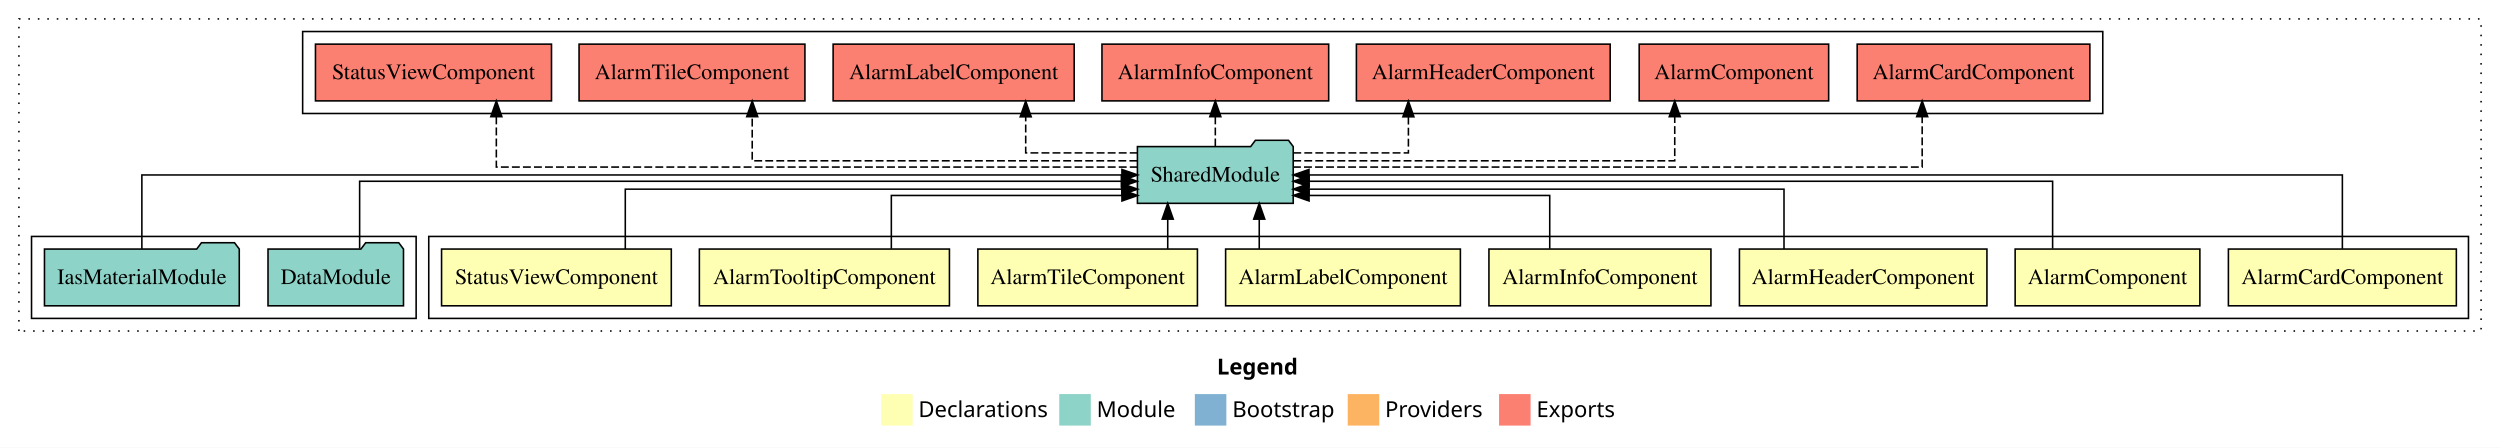
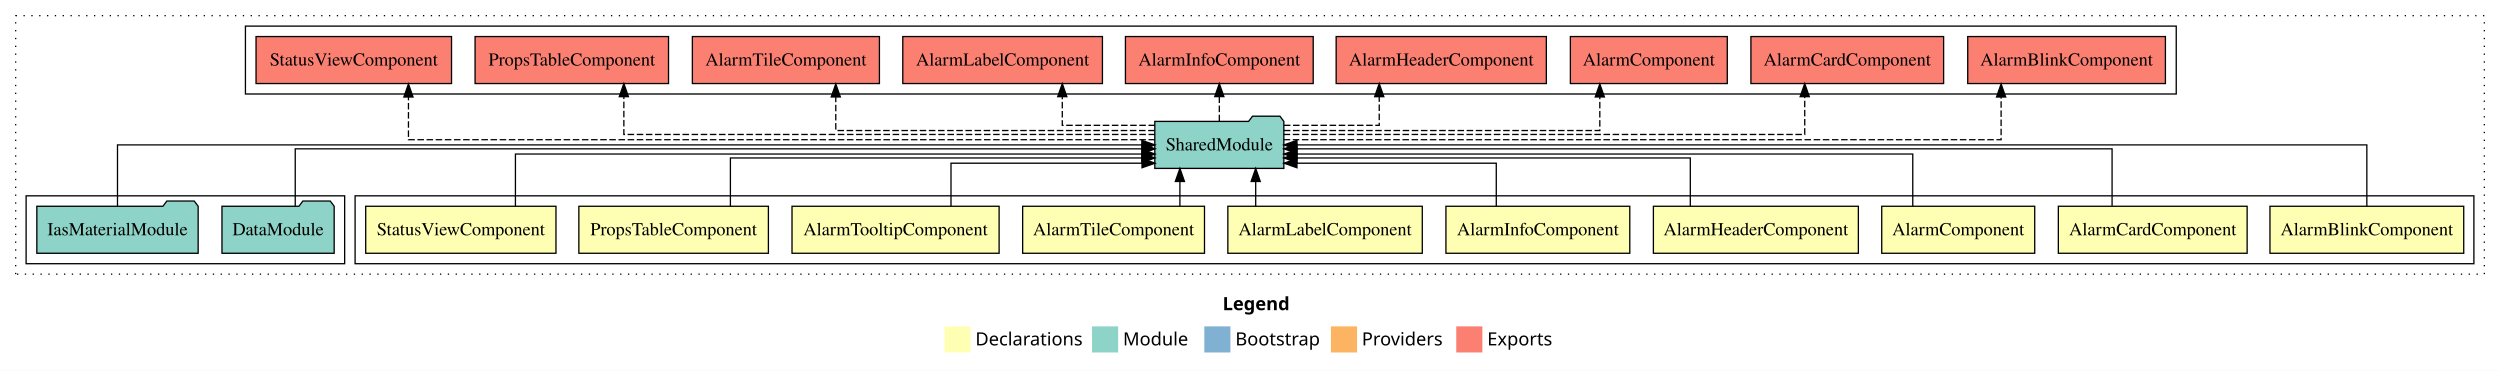
- <svg xmlns="http://www.w3.org/2000/svg" width="1586pt" height="284pt" viewBox="0.00 0.00 1586.00 284.00">
+ <svg xmlns="http://www.w3.org/2000/svg" width="1915pt" height="284pt" viewBox="0.00 0.00 1915.00 284.00">
  <g id="graph0" class="graph" transform="scale(1 1) rotate(0) translate(4 280)">
-     <polygon fill="#ffffff" stroke="transparent" points="-4,4 -4,-280 1582,-280 1582,4 -4,4" />
-     <text text-anchor="start" x="768.009" y="-42.4" font-family="sans-serif" font-weight="bold" font-size="14.00" fill="#000000">Legend</text>
-     <polygon fill="#ffffb3" stroke="transparent" points="555,-10 555,-30 575,-30 575,-10 555,-10" />
-     <text text-anchor="start" x="578.629" y="-15.4" font-family="sans-serif" font-size="14.00" fill="#000000">  Declarations</text>
-     <polygon fill="#8dd3c7" stroke="transparent" points="668,-10 668,-30 688,-30 688,-10 668,-10" />
-     <text text-anchor="start" x="691.725" y="-15.4" font-family="sans-serif" font-size="14.00" fill="#000000">  Module</text>
-     <polygon fill="#80b1d3" stroke="transparent" points="754,-10 754,-30 774,-30 774,-10 754,-10" />
-     <text text-anchor="start" x="777.781" y="-15.4" font-family="sans-serif" font-size="14.00" fill="#000000">  Bootstrap</text>
-     <polygon fill="#fdb462" stroke="transparent" points="851,-10 851,-30 871,-30 871,-10 851,-10" />
-     <text text-anchor="start" x="874.673" y="-15.4" font-family="sans-serif" font-size="14.00" fill="#000000">  Providers</text>
-     <polygon fill="#fb8072" stroke="transparent" points="947,-10 947,-30 967,-30 967,-10 947,-10" />
-     <text text-anchor="start" x="970.726" y="-15.4" font-family="sans-serif" font-size="14.00" fill="#000000">  Exports</text>
+     <polygon fill="#ffffff" stroke="transparent" points="-4,4 -4,-280 1911,-280 1911,4 -4,4" />
+     <text text-anchor="start" x="932.509" y="-42.4" font-family="sans-serif" font-weight="bold" font-size="14.00" fill="#000000">Legend</text>
+     <polygon fill="#ffffb3" stroke="transparent" points="719.5,-10 719.5,-30 739.5,-30 739.5,-10 719.5,-10" />
+     <text text-anchor="start" x="743.129" y="-15.4" font-family="sans-serif" font-size="14.00" fill="#000000">  Declarations</text>
+     <polygon fill="#8dd3c7" stroke="transparent" points="832.5,-10 832.5,-30 852.5,-30 852.5,-10 832.5,-10" />
+     <text text-anchor="start" x="856.225" y="-15.4" font-family="sans-serif" font-size="14.00" fill="#000000">  Module</text>
+     <polygon fill="#80b1d3" stroke="transparent" points="918.5,-10 918.5,-30 938.5,-30 938.5,-10 918.5,-10" />
+     <text text-anchor="start" x="942.281" y="-15.4" font-family="sans-serif" font-size="14.00" fill="#000000">  Bootstrap</text>
+     <polygon fill="#fdb462" stroke="transparent" points="1015.5,-10 1015.5,-30 1035.5,-30 1035.5,-10 1015.5,-10" />
+     <text text-anchor="start" x="1039.173" y="-15.4" font-family="sans-serif" font-size="14.00" fill="#000000">  Providers</text>
+     <polygon fill="#fb8072" stroke="transparent" points="1111.5,-10 1111.5,-30 1131.5,-30 1131.5,-10 1111.5,-10" />
+     <text text-anchor="start" x="1135.226" y="-15.4" font-family="sans-serif" font-size="14.00" fill="#000000">  Exports</text>
    <g id="clust1" class="cluster">
-       <polygon fill="none" stroke="#000000" stroke-dasharray="1,5" points="8,-70 8,-268 1570,-268 1570,-70 8,-70" />
+       <polygon fill="none" stroke="#000000" stroke-dasharray="1,5" points="8,-70 8,-268 1899,-268 1899,-70 8,-70" />
    </g>
    <g id="clust2" class="cluster">
-       <polygon fill="none" stroke="#000000" points="268,-78 268,-130 1562,-130 1562,-78 268,-78" />
-     </g>
-     <g id="clust11" class="cluster">
+       <polygon fill="none" stroke="#000000" points="268,-78 268,-130 1891,-130 1891,-78 268,-78" />
+     </g>
+     <g id="clust13" class="cluster">
      <polygon fill="none" stroke="#000000" points="16,-78 16,-130 260,-130 260,-78 16,-78" />
    </g>
-     <g id="clust12" class="cluster">
-       <polygon fill="none" stroke="#000000" points="188,-208 188,-260 1330,-260 1330,-208 188,-208" />
+     <g id="clust14" class="cluster">
+       <polygon fill="none" stroke="#000000" points="184,-208 184,-260 1663,-260 1663,-208 184,-208" />
    </g>
    <g id="node1" class="node">
-       <polygon fill="#ffffb3" stroke="#000000" points="1554.307,-122 1409.693,-122 1409.693,-86 1554.307,-86 1554.307,-122" />
-       <text text-anchor="middle" x="1482" y="-99.8" font-family="Times,serif" font-size="14.00" fill="#000000">AlarmCardComponent</text>
+       <polygon fill="#ffffb3" stroke="#000000" points="1883.213,-122 1734.787,-122 1734.787,-86 1883.213,-86 1883.213,-122" />
+       <text text-anchor="middle" x="1809" y="-99.8" font-family="Times,serif" font-size="14.00" fill="#000000">AlarmBlinkComponent</text>
+     </g>
+     <g id="node11" class="node">
+       <polygon fill="#8dd3c7" stroke="#000000" points="979.423,-187 976.423,-191 955.423,-191 952.423,-187 880.577,-187 880.577,-151 979.423,-151 979.423,-187" />
+       <text text-anchor="middle" x="930" y="-164.8" font-family="Times,serif" font-size="14.00" fill="#000000">SharedModule</text>
+     </g>
+     <g id="edge1" class="edge">
+       <path fill="none" stroke="#000000" d="M1809,-122.106C1809,-141.339 1809,-169 1809,-169 1809,-169 989.459,-169 989.459,-169" />
+       <polygon fill="#000000" stroke="#000000" points="989.459,-165.5 979.459,-169 989.459,-172.5 989.459,-165.5" />
+     </g>
+     <g id="node2" class="node">
+       <polygon fill="#ffffb3" stroke="#000000" points="1717.307,-122 1572.693,-122 1572.693,-86 1717.307,-86 1717.307,-122" />
+       <text text-anchor="middle" x="1645" y="-99.8" font-family="Times,serif" font-size="14.00" fill="#000000">AlarmCardComponent</text>
+     </g>
+     <g id="edge2" class="edge">
+       <path fill="none" stroke="#000000" d="M1613.851,-122.267C1613.851,-140.555 1613.851,-166 1613.851,-166 1613.851,-166 989.456,-166 989.456,-166" />
+       <polygon fill="#000000" stroke="#000000" points="989.456,-162.5 979.456,-166 989.456,-169.5 989.456,-162.5" />
+     </g>
+     <g id="node3" class="node">
+       <polygon fill="#ffffb3" stroke="#000000" points="1554.595,-122 1437.405,-122 1437.405,-86 1554.595,-86 1554.595,-122" />
+       <text text-anchor="middle" x="1496" y="-99.8" font-family="Times,serif" font-size="14.00" fill="#000000">AlarmComponent</text>
+     </g>
+     <g id="edge3" class="edge">
+       <path fill="none" stroke="#000000" d="M1461.178,-122.034C1461.178,-139.06 1461.178,-162 1461.178,-162 1461.178,-162 989.495,-162 989.495,-162" />
+       <polygon fill="#000000" stroke="#000000" points="989.495,-158.5 979.495,-162 989.495,-165.5 989.495,-158.5" />
+     </g>
+     <g id="node4" class="node">
+       <polygon fill="#ffffb3" stroke="#000000" points="1419.507,-122 1262.493,-122 1262.493,-86 1419.507,-86 1419.507,-122" />
+       <text text-anchor="middle" x="1341" y="-99.8" font-family="Times,serif" font-size="14.00" fill="#000000">AlarmHeaderComponent</text>
+     </g>
+     <g id="edge4" class="edge">
+       <path fill="none" stroke="#000000" d="M1290.772,-122.009C1290.772,-138.049 1290.772,-159 1290.772,-159 1290.772,-159 989.407,-159 989.407,-159" />
+       <polygon fill="#000000" stroke="#000000" points="989.407,-155.5 979.407,-159 989.407,-162.5 989.407,-155.5" />
+     </g>
+     <g id="node5" class="node">
+       <polygon fill="#ffffb3" stroke="#000000" points="1244.417,-122 1103.583,-122 1103.583,-86 1244.417,-86 1244.417,-122" />
+       <text text-anchor="middle" x="1174" y="-99.8" font-family="Times,serif" font-size="14.00" fill="#000000">AlarmInfoComponent</text>
+     </g>
+     <g id="edge5" class="edge">
+       <path fill="none" stroke="#000000" d="M1142.148,-122.124C1142.148,-136.783 1142.148,-155 1142.148,-155 1142.148,-155 989.471,-155 989.471,-155" />
+       <polygon fill="#000000" stroke="#000000" points="989.471,-151.5 979.471,-155 989.471,-158.5 989.471,-151.5" />
+     </g>
+     <g id="node6" class="node">
+       <polygon fill="#ffffb3" stroke="#000000" points="1085.468,-122 936.532,-122 936.532,-86 1085.468,-86 1085.468,-122" />
+       <text text-anchor="middle" x="1011" y="-99.8" font-family="Times,serif" font-size="14.00" fill="#000000">AlarmLabelComponent</text>
+     </g>
+     <g id="edge6" class="edge">
+       <path fill="none" stroke="#000000" d="M957.864,-122.106C957.864,-122.106 957.864,-140.991 957.864,-140.991" />
+       <polygon fill="#000000" stroke="#000000" points="954.364,-140.991 957.864,-150.991 961.364,-140.991 954.364,-140.991" />
+     </g>
+     <g id="node7" class="node">
+       <polygon fill="#ffffb3" stroke="#000000" points="918.644,-122 779.356,-122 779.356,-86 918.644,-86 918.644,-122" />
+       <text text-anchor="middle" x="849" y="-99.8" font-family="Times,serif" font-size="14.00" fill="#000000">AlarmTileComponent</text>
+     </g>
+     <g id="edge7" class="edge">
+       <path fill="none" stroke="#000000" d="M899.805,-122.106C899.805,-122.106 899.805,-140.991 899.805,-140.991" />
+       <polygon fill="#000000" stroke="#000000" points="896.306,-140.991 899.805,-150.991 903.306,-140.991 896.306,-140.991" />
+     </g>
+     <g id="node8" class="node">
+       <polygon fill="#ffffb3" stroke="#000000" points="761.32,-122 602.68,-122 602.68,-86 761.32,-86 761.32,-122" />
+       <text text-anchor="middle" x="682" y="-99.8" font-family="Times,serif" font-size="14.00" fill="#000000">AlarmTooltipComponent</text>
+     </g>
+     <g id="edge8" class="edge">
+       <path fill="none" stroke="#000000" d="M724.463,-122.124C724.463,-136.783 724.463,-155 724.463,-155 724.463,-155 870.769,-155 870.769,-155" />
+       <polygon fill="#000000" stroke="#000000" points="870.769,-158.5 880.769,-155 870.769,-151.5 870.769,-158.5" />
    </g>
    <g id="node9" class="node">
-       <polygon fill="#8dd3c7" stroke="#000000" points="816.423,-187 813.423,-191 792.423,-191 789.423,-187 717.577,-187 717.577,-151 816.423,-151 816.423,-187" />
-       <text text-anchor="middle" x="767" y="-164.8" font-family="Times,serif" font-size="14.00" fill="#000000">SharedModule</text>
-     </g>
-     <g id="edge1" class="edge">
-       <path fill="none" stroke="#000000" d="M1482,-122.106C1482,-141.339 1482,-169 1482,-169 1482,-169 826.427,-169 826.427,-169" />
-       <polygon fill="#000000" stroke="#000000" points="826.427,-165.5 816.427,-169 826.427,-172.5 826.427,-165.5" />
-     </g>
-     <g id="node2" class="node">
-       <polygon fill="#ffffb3" stroke="#000000" points="1391.595,-122 1274.405,-122 1274.405,-86 1391.595,-86 1391.595,-122" />
-       <text text-anchor="middle" x="1333" y="-99.8" font-family="Times,serif" font-size="14.00" fill="#000000">AlarmComponent</text>
-     </g>
-     <g id="edge2" class="edge">
-       <path fill="none" stroke="#000000" d="M1298.178,-122.302C1298.178,-140.27 1298.178,-165 1298.178,-165 1298.178,-165 826.495,-165 826.495,-165" />
-       <polygon fill="#000000" stroke="#000000" points="826.495,-161.5 816.495,-165 826.495,-168.5 826.495,-161.5" />
-     </g>
-     <g id="node3" class="node">
-       <polygon fill="#ffffb3" stroke="#000000" points="1256.507,-122 1099.493,-122 1099.493,-86 1256.507,-86 1256.507,-122" />
-       <text text-anchor="middle" x="1178" y="-99.8" font-family="Times,serif" font-size="14.00" fill="#000000">AlarmHeaderComponent</text>
-     </g>
-     <g id="edge3" class="edge">
-       <path fill="none" stroke="#000000" d="M1127.772,-122.027C1127.772,-138.398 1127.772,-160 1127.772,-160 1127.772,-160 826.407,-160 826.407,-160" />
-       <polygon fill="#000000" stroke="#000000" points="826.407,-156.5 816.407,-160 826.407,-163.5 826.407,-156.5" />
-     </g>
-     <g id="node4" class="node">
-       <polygon fill="#ffffb3" stroke="#000000" points="1081.417,-122 940.583,-122 940.583,-86 1081.417,-86 1081.417,-122" />
-       <text text-anchor="middle" x="1011" y="-99.8" font-family="Times,serif" font-size="14.00" fill="#000000">AlarmInfoComponent</text>
-     </g>
-     <g id="edge4" class="edge">
-       <path fill="none" stroke="#000000" d="M979.148,-122.187C979.148,-137.182 979.148,-156 979.148,-156 979.148,-156 826.471,-156 826.471,-156" />
-       <polygon fill="#000000" stroke="#000000" points="826.471,-152.5 816.471,-156 826.471,-159.5 826.471,-152.5" />
-     </g>
-     <g id="node5" class="node">
-       <polygon fill="#ffffb3" stroke="#000000" points="922.468,-122 773.532,-122 773.532,-86 922.468,-86 922.468,-122" />
-       <text text-anchor="middle" x="848" y="-99.8" font-family="Times,serif" font-size="14.00" fill="#000000">AlarmLabelComponent</text>
-     </g>
-     <g id="edge5" class="edge">
-       <path fill="none" stroke="#000000" d="M794.864,-122.106C794.864,-122.106 794.864,-140.991 794.864,-140.991" />
-       <polygon fill="#000000" stroke="#000000" points="791.364,-140.991 794.864,-150.991 798.364,-140.991 791.364,-140.991" />
-     </g>
-     <g id="node6" class="node">
-       <polygon fill="#ffffb3" stroke="#000000" points="755.644,-122 616.356,-122 616.356,-86 755.644,-86 755.644,-122" />
-       <text text-anchor="middle" x="686" y="-99.8" font-family="Times,serif" font-size="14.00" fill="#000000">AlarmTileComponent</text>
-     </g>
-     <g id="edge6" class="edge">
-       <path fill="none" stroke="#000000" d="M736.805,-122.106C736.805,-122.106 736.805,-140.991 736.805,-140.991" />
-       <polygon fill="#000000" stroke="#000000" points="733.306,-140.991 736.805,-150.991 740.306,-140.991 733.306,-140.991" />
-     </g>
-     <g id="node7" class="node">
-       <polygon fill="#ffffb3" stroke="#000000" points="598.32,-122 439.68,-122 439.68,-86 598.32,-86 598.32,-122" />
-       <text text-anchor="middle" x="519" y="-99.8" font-family="Times,serif" font-size="14.00" fill="#000000">AlarmTooltipComponent</text>
-     </g>
-     <g id="edge7" class="edge">
-       <path fill="none" stroke="#000000" d="M561.463,-122.187C561.463,-137.182 561.463,-156 561.463,-156 561.463,-156 707.769,-156 707.769,-156" />
-       <polygon fill="#000000" stroke="#000000" points="707.769,-159.5 717.769,-156 707.769,-152.5 707.769,-159.5" />
-     </g>
-     <g id="node8" class="node">
+       <polygon fill="#ffffb3" stroke="#000000" points="584.593,-122 439.407,-122 439.407,-86 584.593,-86 584.593,-122" />
+       <text text-anchor="middle" x="512" y="-99.8" font-family="Times,serif" font-size="14.00" fill="#000000">PropsTableComponent</text>
+     </g>
+     <g id="edge9" class="edge">
+       <path fill="none" stroke="#000000" d="M555.487,-122.009C555.487,-138.049 555.487,-159 555.487,-159 555.487,-159 870.654,-159 870.654,-159" />
+       <polygon fill="#000000" stroke="#000000" points="870.654,-162.5 880.654,-159 870.654,-155.5 870.654,-162.5" />
+     </g>
+     <g id="node10" class="node">
      <polygon fill="#ffffb3" stroke="#000000" points="421.874,-122 276.126,-122 276.126,-86 421.874,-86 421.874,-122" />
      <text text-anchor="middle" x="349" y="-99.8" font-family="Times,serif" font-size="14.00" fill="#000000">StatusViewComponent</text>
    </g>
-     <g id="edge8" class="edge">
-       <path fill="none" stroke="#000000" d="M392.683,-122.027C392.683,-138.398 392.683,-160 392.683,-160 392.683,-160 707.68,-160 707.68,-160" />
-       <polygon fill="#000000" stroke="#000000" points="707.68,-163.5 717.68,-160 707.68,-156.5 707.68,-163.5" />
+     <g id="edge10" class="edge">
+       <path fill="none" stroke="#000000" d="M390.82,-122.034C390.82,-139.06 390.82,-162 390.82,-162 390.82,-162 870.722,-162 870.722,-162" />
+       <polygon fill="#000000" stroke="#000000" points="870.722,-165.5 880.722,-162 870.722,-158.5 870.722,-165.5" />
+     </g>
+     <g id="node14" class="node">
+       <polygon fill="#fb8072" stroke="#000000" points="1654.714,-252 1503.286,-252 1503.286,-216 1654.714,-216 1654.714,-252" />
+       <text text-anchor="middle" x="1579" y="-229.8" font-family="Times,serif" font-size="14.00" fill="#000000">AlarmBlinkComponent </text>
+     </g>
+     <g id="edge13" class="edge">
+       <path fill="none" stroke="#000000" stroke-dasharray="5,2" d="M979.26,-173C1122.51,-173 1528.846,-173 1528.846,-173 1528.846,-173 1528.846,-205.698 1528.846,-205.698" />
+       <polygon fill="#000000" stroke="#000000" points="1525.346,-205.698 1528.846,-215.698 1532.346,-205.698 1525.346,-205.698" />
+     </g>
+     <g id="node15" class="node">
+       <polygon fill="#fb8072" stroke="#000000" points="1484.807,-252 1337.193,-252 1337.193,-216 1484.807,-216 1484.807,-252" />
+       <text text-anchor="middle" x="1411" y="-229.8" font-family="Times,serif" font-size="14.00" fill="#000000">AlarmCardComponent </text>
+     </g>
+     <g id="edge14" class="edge">
+       <path fill="none" stroke="#000000" stroke-dasharray="5,2" d="M979.272,-177C1095.761,-177 1378.425,-177 1378.425,-177 1378.425,-177 1378.425,-205.965 1378.425,-205.965" />
+       <polygon fill="#000000" stroke="#000000" points="1374.925,-205.965 1378.425,-215.965 1381.925,-205.965 1374.925,-205.965" />
+     </g>
+     <g id="node16" class="node">
+       <polygon fill="#fb8072" stroke="#000000" points="1319.096,-252 1198.904,-252 1198.904,-216 1319.096,-216 1319.096,-252" />
+       <text text-anchor="middle" x="1259" y="-229.8" font-family="Times,serif" font-size="14.00" fill="#000000">AlarmComponent </text>
+     </g>
+     <g id="edge15" class="edge">
+       <path fill="none" stroke="#000000" stroke-dasharray="5,2" d="M979.441,-180C1062.595,-180 1221.455,-180 1221.455,-180 1221.455,-180 1221.455,-205.718 1221.455,-205.718" />
+       <polygon fill="#000000" stroke="#000000" points="1217.955,-205.718 1221.455,-215.718 1224.955,-205.718 1217.955,-205.718" />
+     </g>
+     <g id="node17" class="node">
+       <polygon fill="#fb8072" stroke="#000000" points="1180.506,-252 1019.494,-252 1019.494,-216 1180.506,-216 1180.506,-252" />
+       <text text-anchor="middle" x="1100" y="-229.8" font-family="Times,serif" font-size="14.00" fill="#000000">AlarmHeaderComponent </text>
+     </g>
+     <g id="edge16" class="edge">
+       <path fill="none" stroke="#000000" stroke-dasharray="5,2" d="M979.468,-184C1013.464,-184 1052.49,-184 1052.49,-184 1052.49,-184 1052.49,-205.949 1052.49,-205.949" />
+       <polygon fill="#000000" stroke="#000000" points="1048.99,-205.949 1052.49,-215.949 1055.99,-205.949 1048.99,-205.949" />
+     </g>
+     <g id="node18" class="node">
+       <polygon fill="#fb8072" stroke="#000000" points="1001.917,-252 858.083,-252 858.083,-216 1001.917,-216 1001.917,-252" />
+       <text text-anchor="middle" x="930" y="-229.8" font-family="Times,serif" font-size="14.00" fill="#000000">AlarmInfoComponent </text>
+     </g>
+     <g id="edge17" class="edge">
+       <path fill="none" stroke="#000000" stroke-dasharray="5,2" d="M930,-187.106C930,-187.106 930,-205.991 930,-205.991" />
+       <polygon fill="#000000" stroke="#000000" points="926.5,-205.991 930,-215.991 933.5,-205.991 926.5,-205.991" />
+     </g>
+     <g id="node19" class="node">
+       <polygon fill="#fb8072" stroke="#000000" points="840.468,-252 687.532,-252 687.532,-216 840.468,-216 840.468,-252" />
+       <text text-anchor="middle" x="764" y="-229.8" font-family="Times,serif" font-size="14.00" fill="#000000">AlarmLabelComponent </text>
+     </g>
+     <g id="edge18" class="edge">
+       <path fill="none" stroke="#000000" stroke-dasharray="5,2" d="M880.725,-184C847.504,-184 809.706,-184 809.706,-184 809.706,-184 809.706,-205.949 809.706,-205.949" />
+       <polygon fill="#000000" stroke="#000000" points="806.206,-205.949 809.706,-215.949 813.206,-205.949 806.206,-205.949" />
+     </g>
+     <g id="node20" class="node">
+       <polygon fill="#fb8072" stroke="#000000" points="669.644,-252 526.356,-252 526.356,-216 669.644,-216 669.644,-252" />
+       <text text-anchor="middle" x="598" y="-229.8" font-family="Times,serif" font-size="14.00" fill="#000000">AlarmTileComponent </text>
+     </g>
+     <g id="edge19" class="edge">
+       <path fill="none" stroke="#000000" stroke-dasharray="5,2" d="M880.494,-180C796.765,-180 636.206,-180 636.206,-180 636.206,-180 636.206,-205.718 636.206,-205.718" />
+       <polygon fill="#000000" stroke="#000000" points="632.706,-205.718 636.206,-215.718 639.706,-205.718 632.706,-205.718" />
+     </g>
+     <g id="node21" class="node">
+       <polygon fill="#fb8072" stroke="#000000" points="508.093,-252 359.907,-252 359.907,-216 508.093,-216 508.093,-252" />
+       <text text-anchor="middle" x="434" y="-229.8" font-family="Times,serif" font-size="14.00" fill="#000000">PropsTableComponent </text>
+     </g>
+     <g id="edge20" class="edge">
+       <path fill="none" stroke="#000000" stroke-dasharray="5,2" d="M880.753,-177C762.809,-177 473.875,-177 473.875,-177 473.875,-177 473.875,-205.965 473.875,-205.965" />
+       <polygon fill="#000000" stroke="#000000" points="470.375,-205.965 473.875,-215.965 477.375,-205.965 470.375,-205.965" />
+     </g>
+     <g id="node22" class="node">
+       <polygon fill="#fb8072" stroke="#000000" points="341.874,-252 192.126,-252 192.126,-216 341.874,-216 341.874,-252" />
+       <text text-anchor="middle" x="267" y="-229.8" font-family="Times,serif" font-size="14.00" fill="#000000">StatusViewComponent </text>
+     </g>
+     <g id="edge21" class="edge">
+       <path fill="none" stroke="#000000" stroke-dasharray="5,2" d="M880.742,-173C733.833,-173 308.875,-173 308.875,-173 308.875,-173 308.875,-205.698 308.875,-205.698" />
+       <polygon fill="#000000" stroke="#000000" points="305.375,-205.698 308.875,-215.698 312.375,-205.698 305.375,-205.698" />
    </g>
    <g id="node12" class="node">
-       <polygon fill="#fb8072" stroke="#000000" points="1321.807,-252 1174.193,-252 1174.193,-216 1321.807,-216 1321.807,-252" />
-       <text text-anchor="middle" x="1248" y="-229.8" font-family="Times,serif" font-size="14.00" fill="#000000">AlarmCardComponent </text>
-     </g>
-     <g id="edge11" class="edge">
-       <path fill="none" stroke="#000000" stroke-dasharray="5,2" d="M816.272,-174C932.761,-174 1215.425,-174 1215.425,-174 1215.425,-174 1215.425,-205.998 1215.425,-205.998" />
-       <polygon fill="#000000" stroke="#000000" points="1211.925,-205.998 1215.425,-215.998 1218.925,-205.998 1211.925,-205.998" />
-     </g>
-     <g id="node13" class="node">
-       <polygon fill="#fb8072" stroke="#000000" points="1156.096,-252 1035.904,-252 1035.904,-216 1156.096,-216 1156.096,-252" />
-       <text text-anchor="middle" x="1096" y="-229.8" font-family="Times,serif" font-size="14.00" fill="#000000">AlarmComponent </text>
-     </g>
-     <g id="edge12" class="edge">
-       <path fill="none" stroke="#000000" stroke-dasharray="5,2" d="M816.441,-178C899.595,-178 1058.455,-178 1058.455,-178 1058.455,-178 1058.455,-205.973 1058.455,-205.973" />
-       <polygon fill="#000000" stroke="#000000" points="1054.955,-205.973 1058.455,-215.973 1061.955,-205.973 1054.955,-205.973" />
-     </g>
-     <g id="node14" class="node">
-       <polygon fill="#fb8072" stroke="#000000" points="1017.506,-252 856.494,-252 856.494,-216 1017.506,-216 1017.506,-252" />
-       <text text-anchor="middle" x="937" y="-229.8" font-family="Times,serif" font-size="14.00" fill="#000000">AlarmHeaderComponent </text>
-     </g>
-     <g id="edge13" class="edge">
-       <path fill="none" stroke="#000000" stroke-dasharray="5,2" d="M816.468,-183C850.464,-183 889.49,-183 889.49,-183 889.49,-183 889.49,-205.876 889.49,-205.876" />
-       <polygon fill="#000000" stroke="#000000" points="885.99,-205.876 889.49,-215.876 892.99,-205.876 885.99,-205.876" />
-     </g>
-     <g id="node15" class="node">
-       <polygon fill="#fb8072" stroke="#000000" points="838.917,-252 695.083,-252 695.083,-216 838.917,-216 838.917,-252" />
-       <text text-anchor="middle" x="767" y="-229.8" font-family="Times,serif" font-size="14.00" fill="#000000">AlarmInfoComponent </text>
-     </g>
-     <g id="edge14" class="edge">
-       <path fill="none" stroke="#000000" stroke-dasharray="5,2" d="M767,-187.106C767,-187.106 767,-205.991 767,-205.991" />
-       <polygon fill="#000000" stroke="#000000" points="763.5,-205.991 767,-215.991 770.5,-205.991 763.5,-205.991" />
-     </g>
-     <g id="node16" class="node">
-       <polygon fill="#fb8072" stroke="#000000" points="677.468,-252 524.532,-252 524.532,-216 677.468,-216 677.468,-252" />
-       <text text-anchor="middle" x="601" y="-229.8" font-family="Times,serif" font-size="14.00" fill="#000000">AlarmLabelComponent </text>
-     </g>
-     <g id="edge15" class="edge">
-       <path fill="none" stroke="#000000" stroke-dasharray="5,2" d="M717.725,-183C684.504,-183 646.706,-183 646.706,-183 646.706,-183 646.706,-205.876 646.706,-205.876" />
-       <polygon fill="#000000" stroke="#000000" points="643.206,-205.876 646.706,-215.876 650.206,-205.876 643.206,-205.876" />
-     </g>
-     <g id="node17" class="node">
-       <polygon fill="#fb8072" stroke="#000000" points="506.644,-252 363.356,-252 363.356,-216 506.644,-216 506.644,-252" />
-       <text text-anchor="middle" x="435" y="-229.8" font-family="Times,serif" font-size="14.00" fill="#000000">AlarmTileComponent </text>
-     </g>
-     <g id="edge16" class="edge">
-       <path fill="none" stroke="#000000" stroke-dasharray="5,2" d="M717.494,-178C633.765,-178 473.206,-178 473.206,-178 473.206,-178 473.206,-205.973 473.206,-205.973" />
-       <polygon fill="#000000" stroke="#000000" points="469.706,-205.973 473.206,-215.973 476.706,-205.973 469.706,-205.973" />
-     </g>
-     <g id="node18" class="node">
-       <polygon fill="#fb8072" stroke="#000000" points="345.874,-252 196.126,-252 196.126,-216 345.874,-216 345.874,-252" />
-       <text text-anchor="middle" x="271" y="-229.8" font-family="Times,serif" font-size="14.00" fill="#000000">StatusViewComponent </text>
-     </g>
-     <g id="edge17" class="edge">
-       <path fill="none" stroke="#000000" stroke-dasharray="5,2" d="M717.753,-174C599.809,-174 310.875,-174 310.875,-174 310.875,-174 310.875,-205.998 310.875,-205.998" />
-       <polygon fill="#000000" stroke="#000000" points="307.375,-205.998 310.875,-215.998 314.375,-205.998 307.375,-205.998" />
-     </g>
-     <g id="node10" class="node">
      <polygon fill="#8dd3c7" stroke="#000000" points="251.976,-122 248.976,-126 227.976,-126 224.976,-122 166.024,-122 166.024,-86 251.976,-86 251.976,-122" />
      <text text-anchor="middle" x="209" y="-99.8" font-family="Times,serif" font-size="14.00" fill="#000000">DataModule</text>
    </g>
-     <g id="edge9" class="edge">
-       <path fill="none" stroke="#000000" d="M224.151,-122.302C224.151,-140.27 224.151,-165 224.151,-165 224.151,-165 707.387,-165 707.387,-165" />
-       <polygon fill="#000000" stroke="#000000" points="707.387,-168.5 717.387,-165 707.387,-161.5 707.387,-168.5" />
-     </g>
-     <g id="node11" class="node">
+     <g id="edge11" class="edge">
+       <path fill="none" stroke="#000000" d="M222.151,-122.267C222.151,-140.555 222.151,-166 222.151,-166 222.151,-166 870.787,-166 870.787,-166" />
+       <polygon fill="#000000" stroke="#000000" points="870.787,-169.5 880.787,-166 870.787,-162.5 870.787,-169.5" />
+     </g>
+     <g id="node13" class="node">
      <polygon fill="#8dd3c7" stroke="#000000" points="147.791,-122 144.791,-126 123.791,-126 120.791,-122 24.209,-122 24.209,-86 147.791,-86 147.791,-122" />
      <text text-anchor="middle" x="86" y="-99.8" font-family="Times,serif" font-size="14.00" fill="#000000">IasMaterialModule</text>
    </g>
-     <g id="edge10" class="edge">
-       <path fill="none" stroke="#000000" d="M86,-122.106C86,-141.339 86,-169 86,-169 86,-169 707.75,-169 707.75,-169" />
-       <polygon fill="#000000" stroke="#000000" points="707.75,-172.5 717.75,-169 707.75,-165.5 707.75,-172.5" />
+     <g id="edge12" class="edge">
+       <path fill="none" stroke="#000000" d="M86,-122.106C86,-141.339 86,-169 86,-169 86,-169 870.665,-169 870.665,-169" />
+       <polygon fill="#000000" stroke="#000000" points="870.665,-172.5 880.665,-169 870.665,-165.5 870.665,-172.5" />
    </g>
  </g>
</svg>
